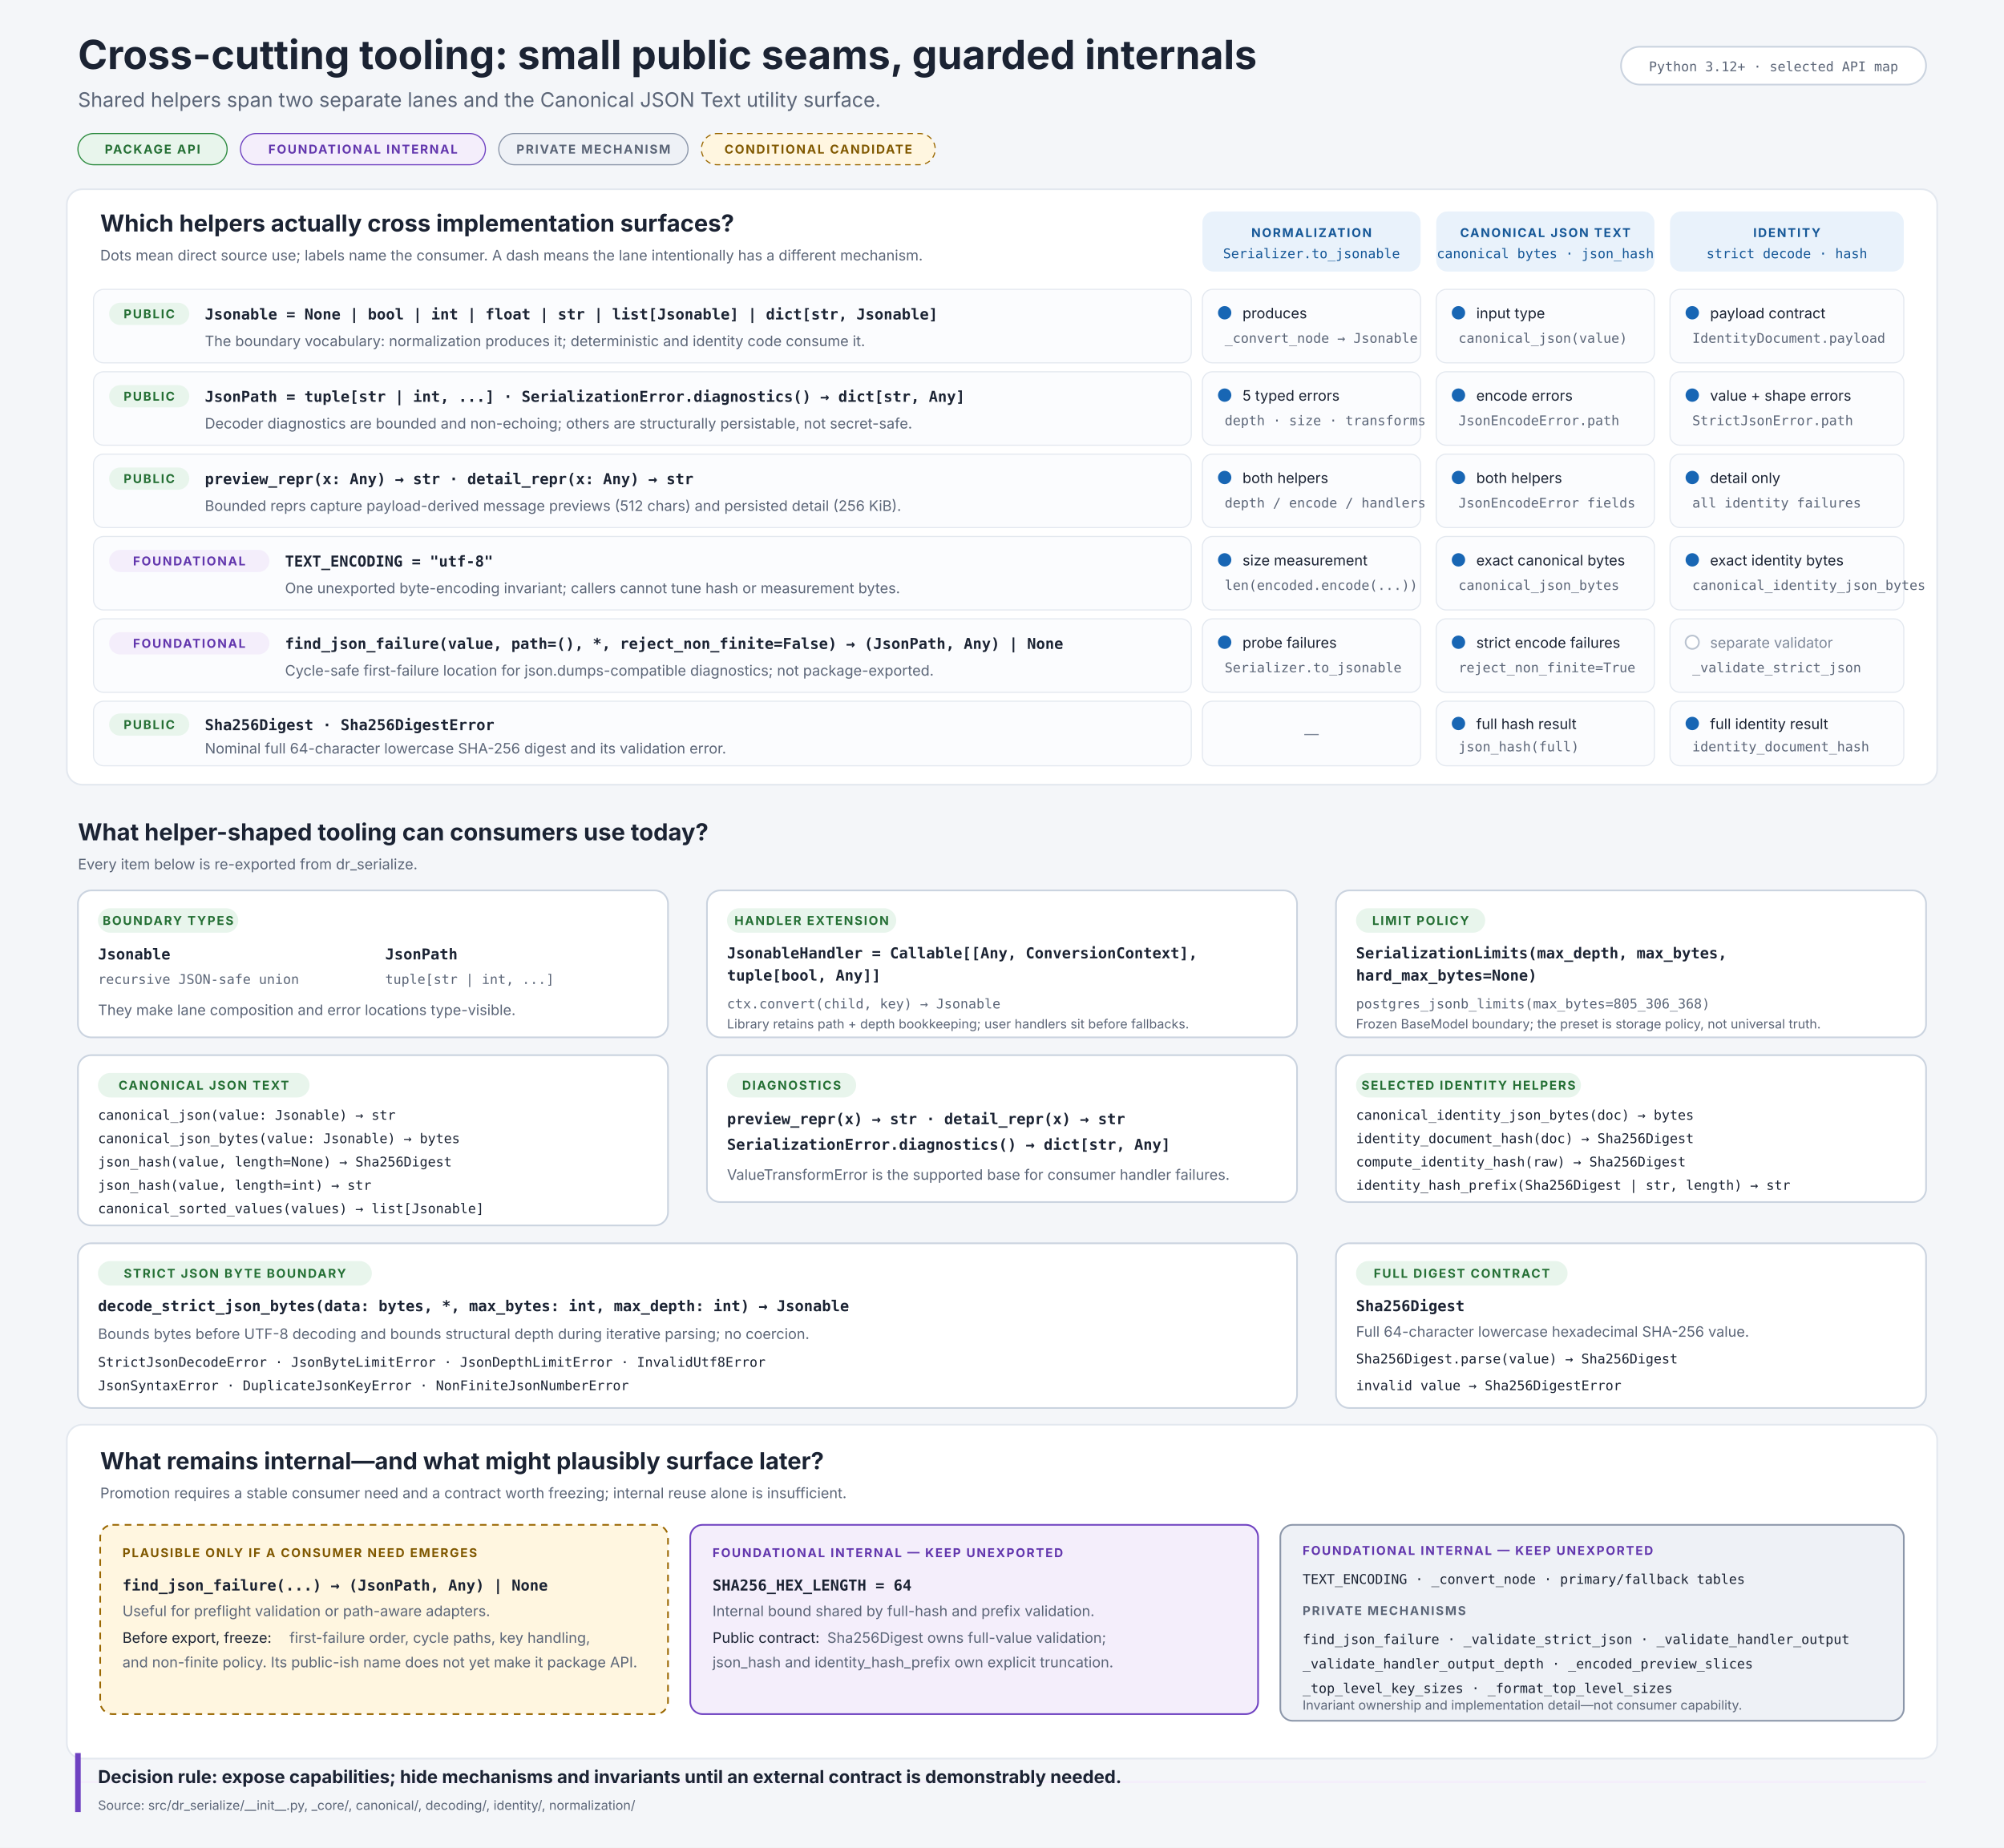
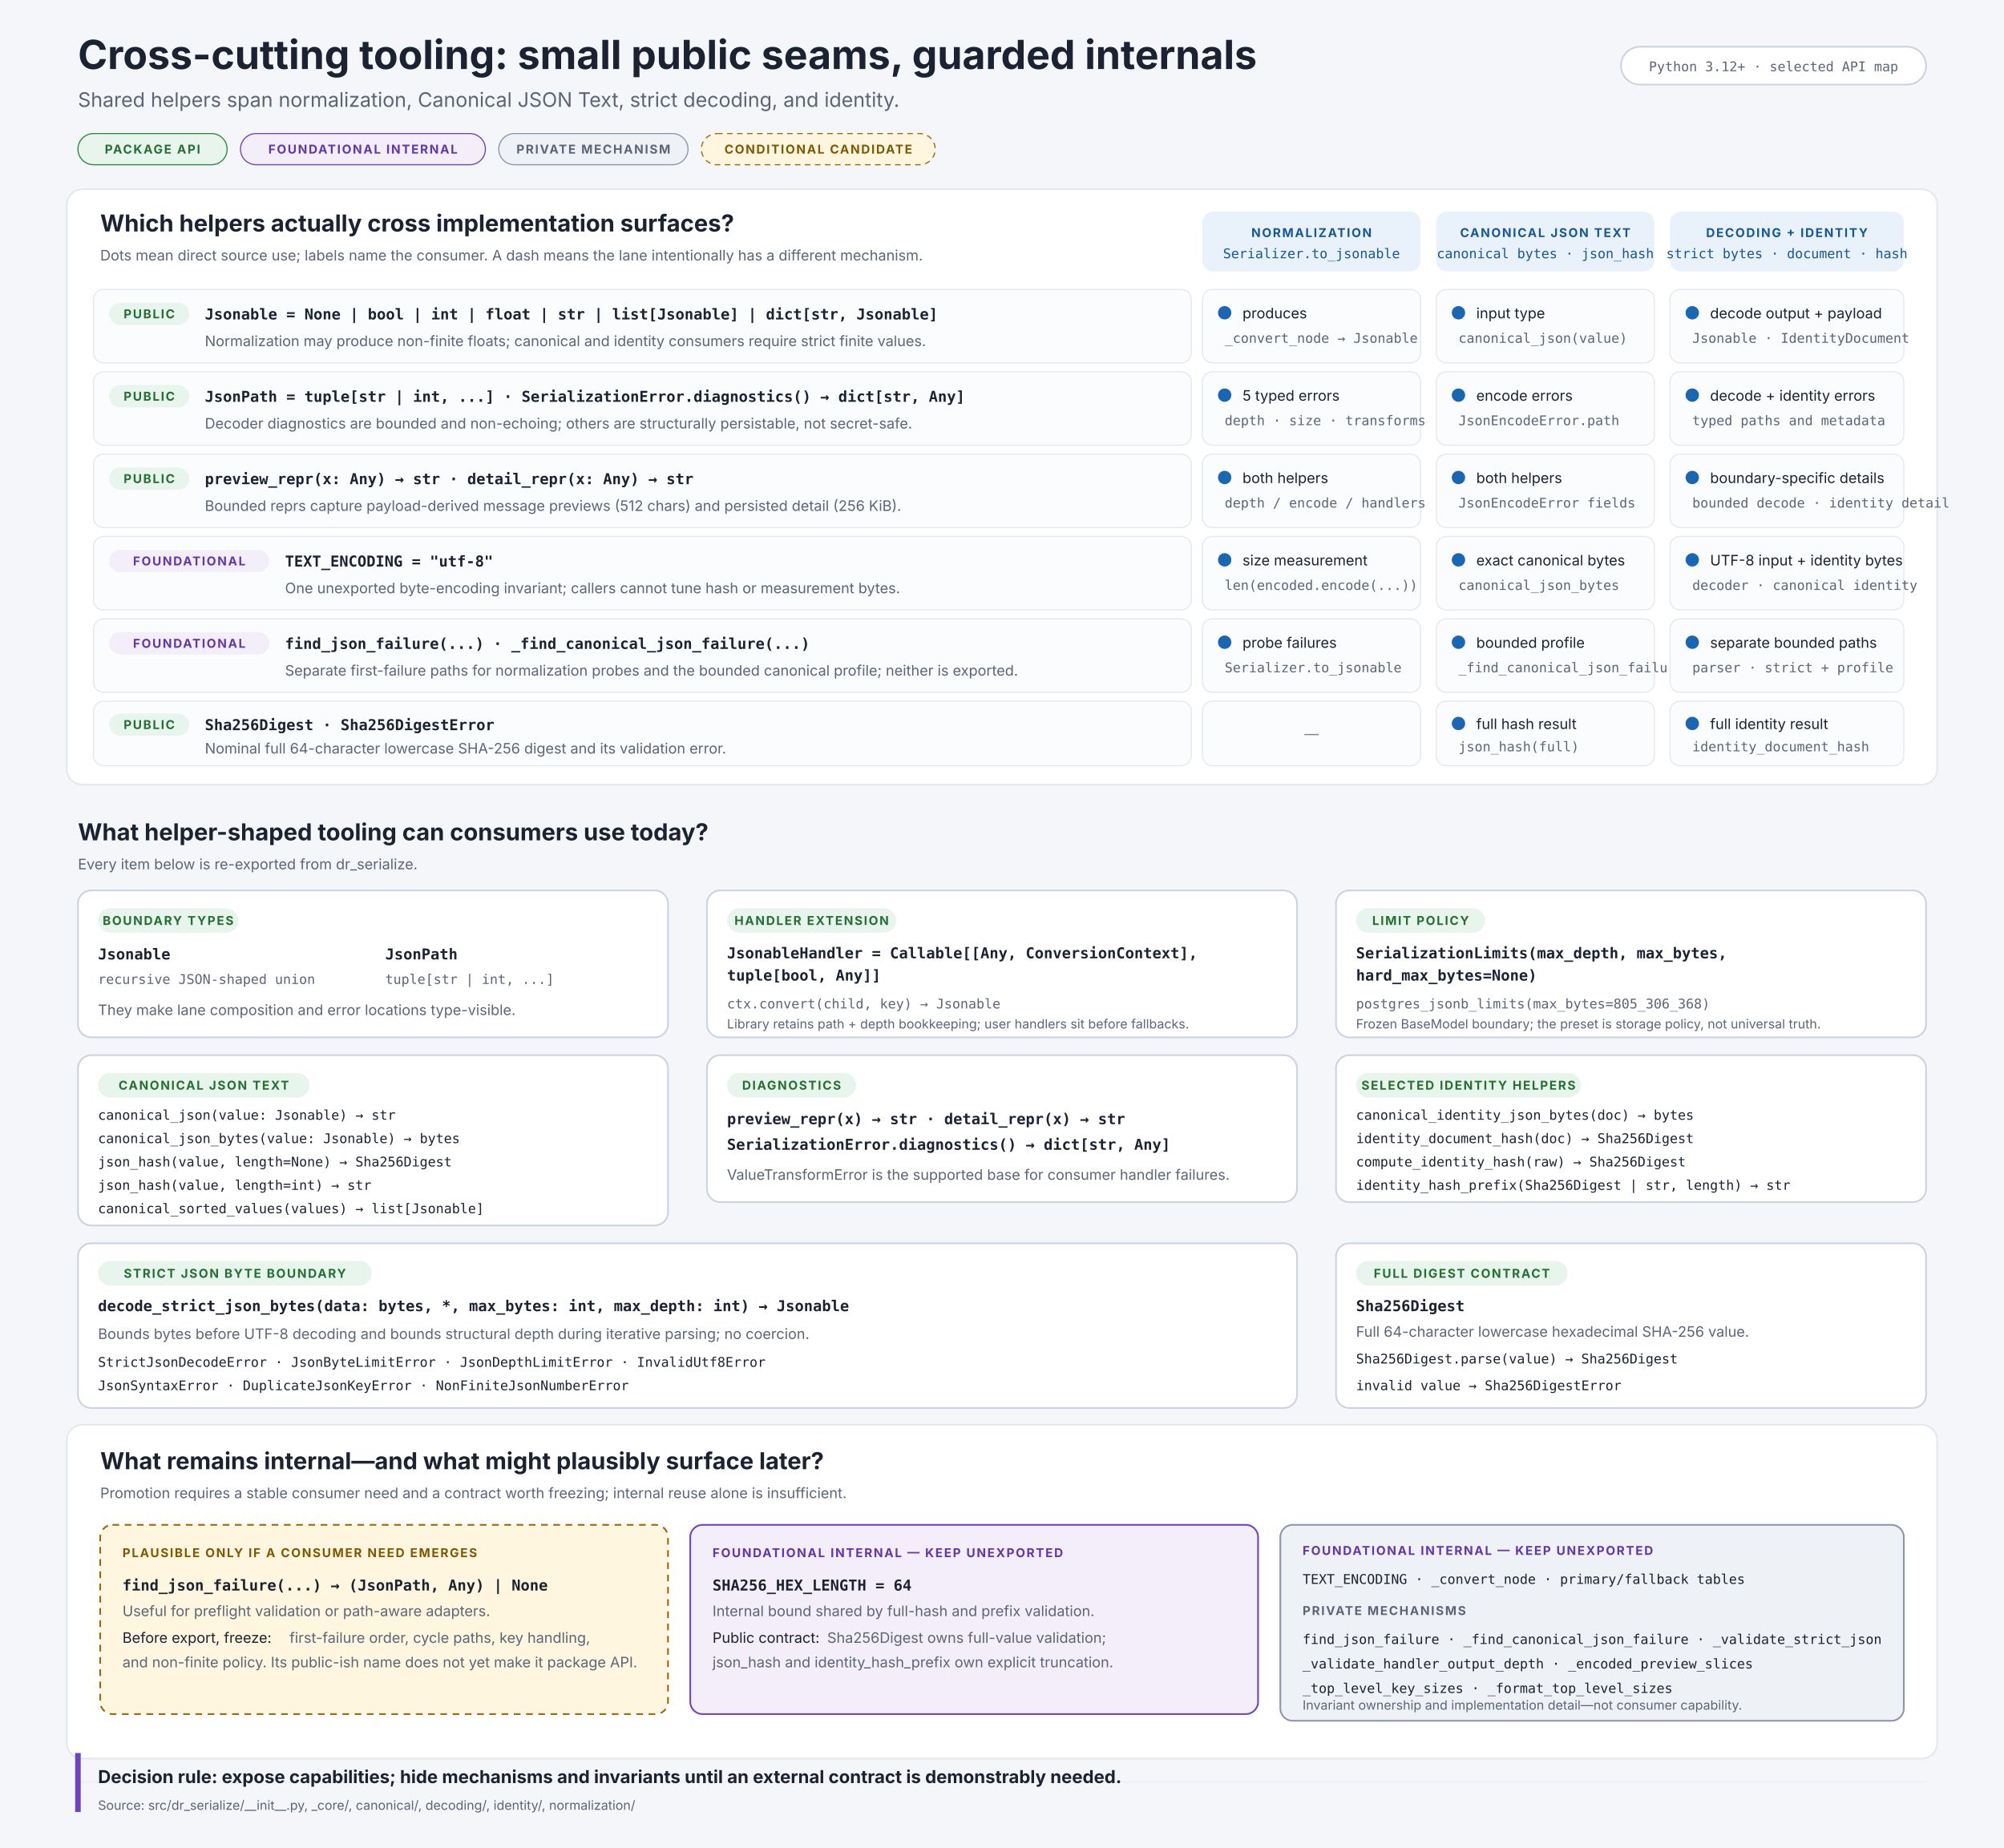
<svg xmlns="http://www.w3.org/2000/svg" viewBox="0 0 1800 1660" role="img" aria-labelledby="title desc">
  <defs>
    <style>
      .bg { fill: #f4f6f9; }
      .surface { fill: #ffffff; stroke: #e3e8ef; stroke-width: 1.5; }
      .surface-strong { fill: #ffffff; stroke: #cad3df; stroke-width: 1.5; }
      .ink { fill: #1b2333; }
      .muted { fill: #5b6577; }
      .quiet { fill: #7d8798; }
      .title { font: 700 36px -apple-system, BlinkMacSystemFont, "Segoe UI", sans-serif; }
      .dek { font: 400 18px -apple-system, BlinkMacSystemFont, "Segoe UI", sans-serif; }
      .section { font: 700 21px -apple-system, BlinkMacSystemFont, "Segoe UI", sans-serif; }
      .card-title { font: 700 16px -apple-system, BlinkMacSystemFont, "Segoe UI", sans-serif; }
      .body { font: 400 15px -apple-system, BlinkMacSystemFont, "Segoe UI", sans-serif; }
      .small { font: 400 13px -apple-system, BlinkMacSystemFont, "Segoe UI", sans-serif; }
      .tiny { font: 400 11.5px -apple-system, BlinkMacSystemFont, "Segoe UI", sans-serif; }
      .label { font: 700 11px -apple-system, BlinkMacSystemFont, "Segoe UI", sans-serif; letter-spacing: 1.2px; }
      .mono { font: 400 13.5px ui-monospace, SFMono-Regular, Menlo, Consolas, monospace; }
      .mono-small { font: 400 12px ui-monospace, SFMono-Regular, Menlo, Consolas, monospace; }
      .mono-strong { font: 600 13.5px ui-monospace, SFMono-Regular, Menlo, Consolas, monospace; }
      .rule { stroke: #e3e8ef; stroke-width: 1.5; }
      .public-fill { fill: #e8f5ec; }
      .public-stroke { stroke: #2b8a3e; }
      .public-text { fill: #246f34; }
      .foundation-fill { fill: #f4eefb; }
      .foundation-stroke { stroke: #6f42c1; }
      .foundation-text { fill: #6236ad; }
      .private-fill { fill: #eef1f6; }
      .private-stroke { stroke: #8b96a9; }
      .private-text { fill: #5b6577; }
      .candidate-fill { fill: #fff6e0; }
      .candidate-stroke { stroke: #9a6700; }
      .candidate-text { fill: #805800; }
      .lane-fill { fill: #e9f2fb; }
      .lane-text { fill: #155797; }
      .anchor-fill { fill: #f4eefb; }
      .anchor { stroke: #6f42c1; }
      .cell { fill: #fbfcfe; stroke: #e3e8ef; stroke-width: 1; }
      .use-dot { fill: #1866b4; }
      .no-dot { fill: #ffffff; stroke: #b9c2cf; stroke-width: 1.5; }
    </style>
    <marker id="arrow" markerWidth="10" markerHeight="10" refX="8" refY="5" orient="auto" markerUnits="strokeWidth">
      <path d="M 0 0 L 10 5 L 0 10 z" fill="#8b96a9" />
    </marker>
  </defs>
  <rect class="bg" width="1800" height="1660" />
  <text x="70" y="62" class="title ink">Cross-cutting tooling: small public seams, guarded internals</text>
-   <text x="70" y="96" class="dek muted">Shared helpers span two separate lanes and the Canonical JSON Text utility surface.</text>
+   <text x="70" y="96" class="dek muted">Shared helpers span normalization, Canonical JSON Text, strict decoding, and identity.</text>
  <rect x="1456" y="42" width="274" height="34" rx="17" class="surface-strong" />
  <text x="1593" y="64" text-anchor="middle" class="mono-small muted">Python 3.12+ · selected API map</text>
  <g transform="translate(70 120)">
    <rect width="134" height="28" rx="14" class="public-fill public-stroke" stroke-width="1" />
    <text x="67" y="18" text-anchor="middle" class="label public-text">PACKAGE API</text>
    <rect x="146" width="220" height="28" rx="14" class="foundation-fill foundation-stroke" stroke-width="1" />
    <text x="256" y="18" text-anchor="middle" class="label foundation-text">FOUNDATIONAL INTERNAL</text>
    <rect x="378" width="170" height="28" rx="14" class="private-fill private-stroke" stroke-width="1" />
    <text x="463" y="18" text-anchor="middle" class="label private-text">PRIVATE MECHANISM</text>
    <rect x="560" width="210" height="28" rx="14" class="candidate-fill candidate-stroke" stroke-width="1" stroke-dasharray="5 4" />
    <text x="665" y="18" text-anchor="middle" class="label candidate-text">CONDITIONAL CANDIDATE</text>
  </g>
  <rect x="60" y="170" width="1680" height="535" rx="14" class="surface" />
  <text x="90" y="208" class="section ink">Which helpers actually cross implementation surfaces?</text>
  <text x="90" y="234" class="small muted">Dots mean direct source use; labels name the consumer. A dash means the lane intentionally has a different mechanism.</text>
  <rect x="1080" y="190" width="196" height="54" rx="10" class="lane-fill" />
  <text x="1178" y="213" text-anchor="middle" class="label lane-text">NORMALIZATION</text>
  <text x="1178" y="232" text-anchor="middle" class="mono-small lane-text">Serializer.to_jsonable</text>
  <rect x="1290" y="190" width="196" height="54" rx="10" class="lane-fill" />
  <text x="1388" y="213" text-anchor="middle" class="label lane-text">CANONICAL JSON TEXT</text>
  <text x="1388" y="232" text-anchor="middle" class="mono-small lane-text">canonical bytes · json_hash</text>
  <rect x="1500" y="190" width="210" height="54" rx="10" class="lane-fill" />
-   <text x="1605" y="213" text-anchor="middle" class="label lane-text">IDENTITY</text>
-   <text x="1605" y="232" text-anchor="middle" class="mono-small lane-text">strict decode · hash</text>
+   <text x="1605" y="213" text-anchor="middle" class="label lane-text">DECODING + IDENTITY</text>
+   <text x="1605" y="232" text-anchor="middle" class="mono-small lane-text">strict bytes · document · hash</text>
  <rect x="84" y="260" width="986" height="66" rx="9" class="cell" />
  <rect x="98" y="272" width="72" height="20" rx="10" class="public-fill" />
  <text x="134" y="286" text-anchor="middle" class="label public-text">PUBLIC</text>
  <text x="184" y="287" class="mono-strong ink">Jsonable = None | bool | int | float | str | list[Jsonable] | dict[str, Jsonable]</text>
-   <text x="184" y="311" class="small muted">The boundary vocabulary: normalization produces it; deterministic and identity code consume it.</text>
+   <text x="184" y="311" class="small muted">Normalization may produce non-finite floats; canonical and identity consumers require strict finite values.</text>
  <rect x="1080" y="260" width="196" height="66" rx="9" class="cell" />
  <circle cx="1100" cy="281" r="6" class="use-dot" />
  <text x="1116" y="286" class="small ink">produces</text>
  <text x="1100" y="308" class="mono-small muted">_convert_node → Jsonable</text>
  <rect x="1290" y="260" width="196" height="66" rx="9" class="cell" />
  <circle cx="1310" cy="281" r="6" class="use-dot" />
  <text x="1326" y="286" class="small ink">input type</text>
  <text x="1310" y="308" class="mono-small muted">canonical_json(value)</text>
  <rect x="1500" y="260" width="210" height="66" rx="9" class="cell" />
  <circle cx="1520" cy="281" r="6" class="use-dot" />
-   <text x="1536" y="286" class="small ink">payload contract</text>
-   <text x="1520" y="308" class="mono-small muted">IdentityDocument.payload</text>
+   <text x="1536" y="286" class="small ink">decode output + payload</text>
+   <text x="1520" y="308" class="mono-small muted">Jsonable · IdentityDocument</text>
  <rect x="84" y="334" width="986" height="66" rx="9" class="cell" />
  <rect x="98" y="346" width="72" height="20" rx="10" class="public-fill" />
  <text x="134" y="360" text-anchor="middle" class="label public-text">PUBLIC</text>
  <text x="184" y="361" class="mono-strong ink">JsonPath = tuple[str | int, ...]   ·   SerializationError.diagnostics() → dict[str, Any]</text>
  <text x="184" y="385" class="small muted">Decoder diagnostics are bounded and non-echoing; others are structurally persistable, not secret-safe.</text>
  <rect x="1080" y="334" width="196" height="66" rx="9" class="cell" />
  <circle cx="1100" cy="355" r="6" class="use-dot" />
  <text x="1116" y="360" class="small ink">5 typed errors</text>
  <text x="1100" y="382" class="mono-small muted">depth · size · transforms</text>
  <rect x="1290" y="334" width="196" height="66" rx="9" class="cell" />
  <circle cx="1310" cy="355" r="6" class="use-dot" />
  <text x="1326" y="360" class="small ink">encode errors</text>
  <text x="1310" y="382" class="mono-small muted">JsonEncodeError.path</text>
  <rect x="1500" y="334" width="210" height="66" rx="9" class="cell" />
  <circle cx="1520" cy="355" r="6" class="use-dot" />
-   <text x="1536" y="360" class="small ink">value + shape errors</text>
-   <text x="1520" y="382" class="mono-small muted">StrictJsonError.path</text>
+   <text x="1536" y="360" class="small ink">decode + identity errors</text>
+   <text x="1520" y="382" class="mono-small muted">typed paths and metadata</text>
  <rect x="84" y="408" width="986" height="66" rx="9" class="cell" />
  <rect x="98" y="420" width="72" height="20" rx="10" class="public-fill" />
  <text x="134" y="434" text-anchor="middle" class="label public-text">PUBLIC</text>
  <text x="184" y="435" class="mono-strong ink">preview_repr(x: Any) → str   ·   detail_repr(x: Any) → str</text>
  <text x="184" y="459" class="small muted">Bounded reprs capture payload-derived message previews (512 chars) and persisted detail (256 KiB).</text>
  <rect x="1080" y="408" width="196" height="66" rx="9" class="cell" />
  <circle cx="1100" cy="429" r="6" class="use-dot" />
  <text x="1116" y="434" class="small ink">both helpers</text>
  <text x="1100" y="456" class="mono-small muted">depth / encode / handlers</text>
  <rect x="1290" y="408" width="196" height="66" rx="9" class="cell" />
  <circle cx="1310" cy="429" r="6" class="use-dot" />
  <text x="1326" y="434" class="small ink">both helpers</text>
  <text x="1310" y="456" class="mono-small muted">JsonEncodeError fields</text>
  <rect x="1500" y="408" width="210" height="66" rx="9" class="cell" />
  <circle cx="1520" cy="429" r="6" class="use-dot" />
-   <text x="1536" y="434" class="small ink">detail only</text>
-   <text x="1520" y="456" class="mono-small muted">all identity failures</text>
+   <text x="1536" y="434" class="small ink">boundary-specific details</text>
+   <text x="1520" y="456" class="mono-small muted">bounded decode · identity detail</text>
  <rect x="84" y="482" width="986" height="66" rx="9" class="cell" />
  <rect x="98" y="494" width="144" height="20" rx="10" class="foundation-fill" />
  <text x="170" y="508" text-anchor="middle" class="label foundation-text">FOUNDATIONAL</text>
  <text x="256" y="509" class="mono-strong ink">TEXT_ENCODING = "utf-8"</text>
  <text x="256" y="533" class="small muted">One unexported byte-encoding invariant; callers cannot tune hash or measurement bytes.</text>
  <rect x="1080" y="482" width="196" height="66" rx="9" class="cell" />
  <circle cx="1100" cy="503" r="6" class="use-dot" />
  <text x="1116" y="508" class="small ink">size measurement</text>
  <text x="1100" y="530" class="mono-small muted">len(encoded.encode(...))</text>
  <rect x="1290" y="482" width="196" height="66" rx="9" class="cell" />
  <circle cx="1310" cy="503" r="6" class="use-dot" />
  <text x="1326" y="508" class="small ink">exact canonical bytes</text>
  <text x="1310" y="530" class="mono-small muted">canonical_json_bytes</text>
  <rect x="1500" y="482" width="210" height="66" rx="9" class="cell" />
  <circle cx="1520" cy="503" r="6" class="use-dot" />
-   <text x="1536" y="508" class="small ink">exact identity bytes</text>
-   <text x="1520" y="530" class="mono-small muted">canonical_identity_json_bytes</text>
+   <text x="1536" y="508" class="small ink">UTF-8 input + identity bytes</text>
+   <text x="1520" y="530" class="mono-small muted">decoder · canonical identity</text>
  <rect x="84" y="556" width="986" height="66" rx="9" class="cell" />
  <rect x="98" y="568" width="144" height="20" rx="10" class="foundation-fill" />
  <text x="170" y="582" text-anchor="middle" class="label foundation-text">FOUNDATIONAL</text>
-   <text x="256" y="583" class="mono-strong ink">find_json_failure(value, path=(), *, reject_non_finite=False) → (JsonPath, Any) | None</text>
-   <text x="256" y="607" class="small muted">Cycle-safe first-failure location for json.dumps-compatible diagnostics; not package-exported.</text>
+   <text x="256" y="583" class="mono-strong ink">find_json_failure(...) · _find_canonical_json_failure(...)</text>
+   <text x="256" y="607" class="small muted">Separate first-failure paths for normalization probes and the bounded canonical profile; neither is exported.</text>
  <rect x="1080" y="556" width="196" height="66" rx="9" class="cell" />
  <circle cx="1100" cy="577" r="6" class="use-dot" />
  <text x="1116" y="582" class="small ink">probe failures</text>
  <text x="1100" y="604" class="mono-small muted">Serializer.to_jsonable</text>
  <rect x="1290" y="556" width="196" height="66" rx="9" class="cell" />
  <circle cx="1310" cy="577" r="6" class="use-dot" />
-   <text x="1326" y="582" class="small ink">strict encode failures</text>
-   <text x="1310" y="604" class="mono-small muted">reject_non_finite=True</text>
+   <text x="1326" y="582" class="small ink">bounded profile</text>
+   <text x="1310" y="604" class="mono-small muted">_find_canonical_json_failure</text>
  <rect x="1500" y="556" width="210" height="66" rx="9" class="cell" />
-   <circle cx="1520" cy="577" r="6" class="no-dot" />
-   <text x="1536" y="582" class="small quiet">separate validator</text>
-   <text x="1520" y="604" class="mono-small muted">_validate_strict_json</text>
+   <circle cx="1520" cy="577" r="6" class="use-dot" />
+   <text x="1536" y="582" class="small ink">separate bounded paths</text>
+   <text x="1520" y="604" class="mono-small muted">parser · strict + profile</text>
  <rect x="84" y="630" width="986" height="58" rx="9" class="cell" />
  <rect x="98" y="641" width="72" height="20" rx="10" class="public-fill" />
  <text x="134" y="655" text-anchor="middle" class="label public-text">PUBLIC</text>
  <text x="184" y="656" class="mono-strong ink">Sha256Digest · Sha256DigestError</text>
  <text x="184" y="677" class="small muted">Nominal full 64-character lowercase SHA-256 digest and its validation error.</text>
  <rect x="1080" y="630" width="196" height="58" rx="9" class="cell" />
  <text x="1178" y="664" text-anchor="middle" class="small quiet">—</text>
  <rect x="1290" y="630" width="196" height="58" rx="9" class="cell" />
  <circle cx="1310" cy="650" r="6" class="use-dot" />
  <text x="1326" y="655" class="small ink">full hash result</text>
  <text x="1310" y="675" class="mono-small muted">json_hash(full)</text>
  <rect x="1500" y="630" width="210" height="58" rx="9" class="cell" />
  <circle cx="1520" cy="650" r="6" class="use-dot" />
  <text x="1536" y="655" class="small ink">full identity result</text>
  <text x="1520" y="675" class="mono-small muted">identity_document_hash</text>
  <text x="70" y="755" class="section ink">What helper-shaped tooling can consumers use today?</text>
  <text x="70" y="781" class="small muted">Every item below is re-exported from dr_serialize.</text>
  <g transform="translate(70 800)">
    <rect width="530" height="132" rx="12" class="surface-strong" />
    <rect x="18" y="16" width="126" height="22" rx="11" class="public-fill" />
    <text x="81" y="31" text-anchor="middle" class="label public-text">BOUNDARY TYPES</text>
    <text x="18" y="62" class="mono-strong ink">Jsonable</text>
-     <text x="18" y="84" class="mono-small muted">recursive JSON-safe union</text>
+     <text x="18" y="84" class="mono-small muted">recursive JSON-shaped union</text>
    <text x="276" y="62" class="mono-strong ink">JsonPath</text>
    <text x="276" y="84" class="mono-small muted">tuple[str | int, ...]</text>
    <text x="18" y="112" class="small muted">They make lane composition and error locations type-visible.</text>
  </g>
  <g transform="translate(635 800)">
    <rect width="530" height="132" rx="12" class="surface-strong" />
    <rect x="18" y="16" width="152" height="22" rx="11" class="public-fill" />
    <text x="94" y="31" text-anchor="middle" class="label public-text">HANDLER EXTENSION</text>
    <text x="18" y="61" class="mono-strong ink">JsonableHandler = Callable[[Any, ConversionContext],</text>
    <text x="18" y="81" class="mono-strong ink">                           tuple[bool, Any]]</text>
    <text x="18" y="106" class="mono-small muted">ctx.convert(child, key) → Jsonable</text>
    <text x="18" y="124" class="tiny muted">Library retains path + depth bookkeeping; user handlers sit before fallbacks.</text>
  </g>
  <g transform="translate(1200 800)">
    <rect width="530" height="132" rx="12" class="surface-strong" />
    <rect x="18" y="16" width="116" height="22" rx="11" class="public-fill" />
    <text x="76" y="31" text-anchor="middle" class="label public-text">LIMIT POLICY</text>
    <text x="18" y="61" class="mono-strong ink">SerializationLimits(max_depth, max_bytes,</text>
    <text x="18" y="81" class="mono-strong ink">                    hard_max_bytes=None)</text>
    <text x="18" y="106" class="mono-small muted">postgres_jsonb_limits(max_bytes=805_306_368)</text>
    <text x="18" y="124" class="tiny muted">Frozen BaseModel boundary; the preset is storage policy, not universal truth.</text>
  </g>
  <g transform="translate(70 948)">
    <rect width="530" height="153" rx="12" class="surface-strong" />
    <rect x="18" y="16" width="190" height="22" rx="11" class="public-fill" />
    <text x="113" y="31" text-anchor="middle" class="label public-text">CANONICAL JSON TEXT</text>
    <text x="18" y="58" class="mono-small ink">canonical_json(value: Jsonable) → str</text>
    <text x="18" y="79" class="mono-small ink">canonical_json_bytes(value: Jsonable) → bytes</text>
    <text x="18" y="100" class="mono-small ink">json_hash(value, length=None) → Sha256Digest</text>
    <text x="18" y="121" class="mono-small ink">json_hash(value, length=int) → str</text>
    <text x="18" y="142" class="mono-small ink">canonical_sorted_values(values) → list[Jsonable]</text>
  </g>
  <g transform="translate(635 948)">
    <rect width="530" height="132" rx="12" class="surface-strong" />
    <rect x="18" y="16" width="116" height="22" rx="11" class="public-fill" />
    <text x="76" y="31" text-anchor="middle" class="label public-text">DIAGNOSTICS</text>
    <text x="18" y="62" class="mono-strong ink">preview_repr(x) → str   ·   detail_repr(x) → str</text>
    <text x="18" y="85" class="mono-strong ink">SerializationError.diagnostics() → dict[str, Any]</text>
    <text x="18" y="112" class="small muted">ValueTransformError is the supported base for consumer handler failures.</text>
  </g>
  <g transform="translate(1200 948)">
    <rect width="530" height="132" rx="12" class="surface-strong" />
    <rect x="18" y="16" width="202" height="22" rx="11" class="public-fill" />
    <text x="119" y="31" text-anchor="middle" class="label public-text">SELECTED IDENTITY HELPERS</text>
    <text x="18" y="58" class="mono-small ink">canonical_identity_json_bytes(doc) → bytes</text>
    <text x="18" y="79" class="mono-small ink">identity_document_hash(doc) → Sha256Digest</text>
    <text x="18" y="100" class="mono-small ink">compute_identity_hash(raw) → Sha256Digest</text>
    <text x="18" y="121" class="mono-small ink">identity_hash_prefix(Sha256Digest | str, length) → str</text>
  </g>
  <g transform="translate(70 1117)">
    <rect width="1095" height="148" rx="12" class="surface-strong" />
    <rect x="18" y="16" width="246" height="22" rx="11" class="public-fill" />
    <text x="141" y="31" text-anchor="middle" class="label public-text">STRICT JSON BYTE BOUNDARY</text>
    <text x="18" y="61" class="mono-strong ink">decode_strict_json_bytes(data: bytes, *, max_bytes: int, max_depth: int) → Jsonable</text>
    <text x="18" y="86" class="small muted">Bounds bytes before UTF-8 decoding and bounds structural depth during iterative parsing; no coercion.</text>
    <text x="18" y="111" class="mono-small ink">StrictJsonDecodeError · JsonByteLimitError · JsonDepthLimitError · InvalidUtf8Error</text>
    <text x="18" y="132" class="mono-small ink">JsonSyntaxError · DuplicateJsonKeyError · NonFiniteJsonNumberError</text>
  </g>
  <g transform="translate(1200 1117)">
    <rect width="530" height="148" rx="12" class="surface-strong" />
    <rect x="18" y="16" width="190" height="22" rx="11" class="public-fill" />
    <text x="113" y="31" text-anchor="middle" class="label public-text">FULL DIGEST CONTRACT</text>
    <text x="18" y="61" class="mono-strong ink">Sha256Digest</text>
    <text x="18" y="84" class="small muted">Full 64-character lowercase hexadecimal SHA-256 value.</text>
    <text x="18" y="108" class="mono-small ink">Sha256Digest.parse(value) → Sha256Digest</text>
    <text x="18" y="132" class="mono-small ink">invalid value → Sha256DigestError</text>
  </g>
  <rect x="60" y="1280" width="1680" height="300" rx="14" class="surface" />
  <text x="90" y="1320" class="section ink">What remains internal—and what might plausibly surface later?</text>
  <text x="90" y="1346" class="small muted">Promotion requires a stable consumer need and a contract worth freezing; internal reuse alone is insufficient.</text>
  <g transform="translate(90 1370)">
    <rect width="510" height="170" rx="11" class="candidate-fill candidate-stroke" stroke-width="1.5" stroke-dasharray="6 5" />
    <text x="20" y="29" class="label candidate-text">PLAUSIBLE ONLY IF A CONSUMER NEED EMERGES</text>
    <text x="20" y="59" class="mono-strong ink">find_json_failure(...) → (JsonPath, Any) | None</text>
    <text x="20" y="82" class="small muted">Useful for preflight validation or path-aware adapters.</text>
    <text x="20" y="106" class="small ink">Before export, freeze:</text>
    <text x="170" y="106" class="small muted">first-failure order, cycle paths, key handling,</text>
    <text x="20" y="128" class="small muted">and non-finite policy. Its public-ish name does not yet make it package API.</text>
  </g>
  <g transform="translate(620 1370)">
    <rect width="510" height="170" rx="11" class="foundation-fill foundation-stroke" stroke-width="1.5" />
    <text x="20" y="29" class="label foundation-text">FOUNDATIONAL INTERNAL — KEEP UNEXPORTED</text>
    <text x="20" y="59" class="mono-strong ink">SHA256_HEX_LENGTH = 64</text>
    <text x="20" y="82" class="small muted">Internal bound shared by full-hash and prefix validation.</text>
    <text x="20" y="106" class="small ink">Public contract:</text>
    <text x="123" y="106" class="small muted">Sha256Digest owns full-value validation;</text>
    <text x="20" y="128" class="small muted">json_hash and identity_hash_prefix own explicit truncation.</text>
  </g>
  <g transform="translate(1150 1370)">
    <rect width="560" height="176" rx="11" class="private-fill private-stroke" stroke-width="1.5" />
    <text x="20" y="27" class="label foundation-text">FOUNDATIONAL INTERNAL — KEEP UNEXPORTED</text>
    <text x="20" y="53" class="mono-small ink">TEXT_ENCODING · _convert_node · primary/fallback tables</text>
    <text x="20" y="81" class="label private-text">PRIVATE MECHANISMS</text>
-     <text x="20" y="107" class="mono-small ink">find_json_failure · _validate_strict_json · _validate_handler_output</text>
+     <text x="20" y="107" class="mono-small ink">find_json_failure · _find_canonical_json_failure · _validate_strict_json</text>
    <text x="20" y="129" class="mono-small ink">_validate_handler_output_depth · _encoded_preview_slices</text>
    <text x="20" y="151" class="mono-small ink">_top_level_key_sizes · _format_top_level_sizes</text>
    <text x="20" y="166" class="tiny muted">Invariant ownership and implementation detail—not consumer capability.</text>
  </g>
  <rect x="70" y="1600" width="1660" height="2" class="anchor-fill" />
  <line x1="70" y1="1575" x2="70" y2="1628" class="anchor" stroke-width="5" />
  <text x="88" y="1602" class="card-title ink">Decision rule: expose capabilities; hide mechanisms and invariants until an external contract is demonstrably needed.</text>
  <text x="88" y="1626" class="tiny muted">Source: src/dr_serialize/__init__.py, _core/, canonical/, decoding/, identity/, normalization/</text>
</svg>
